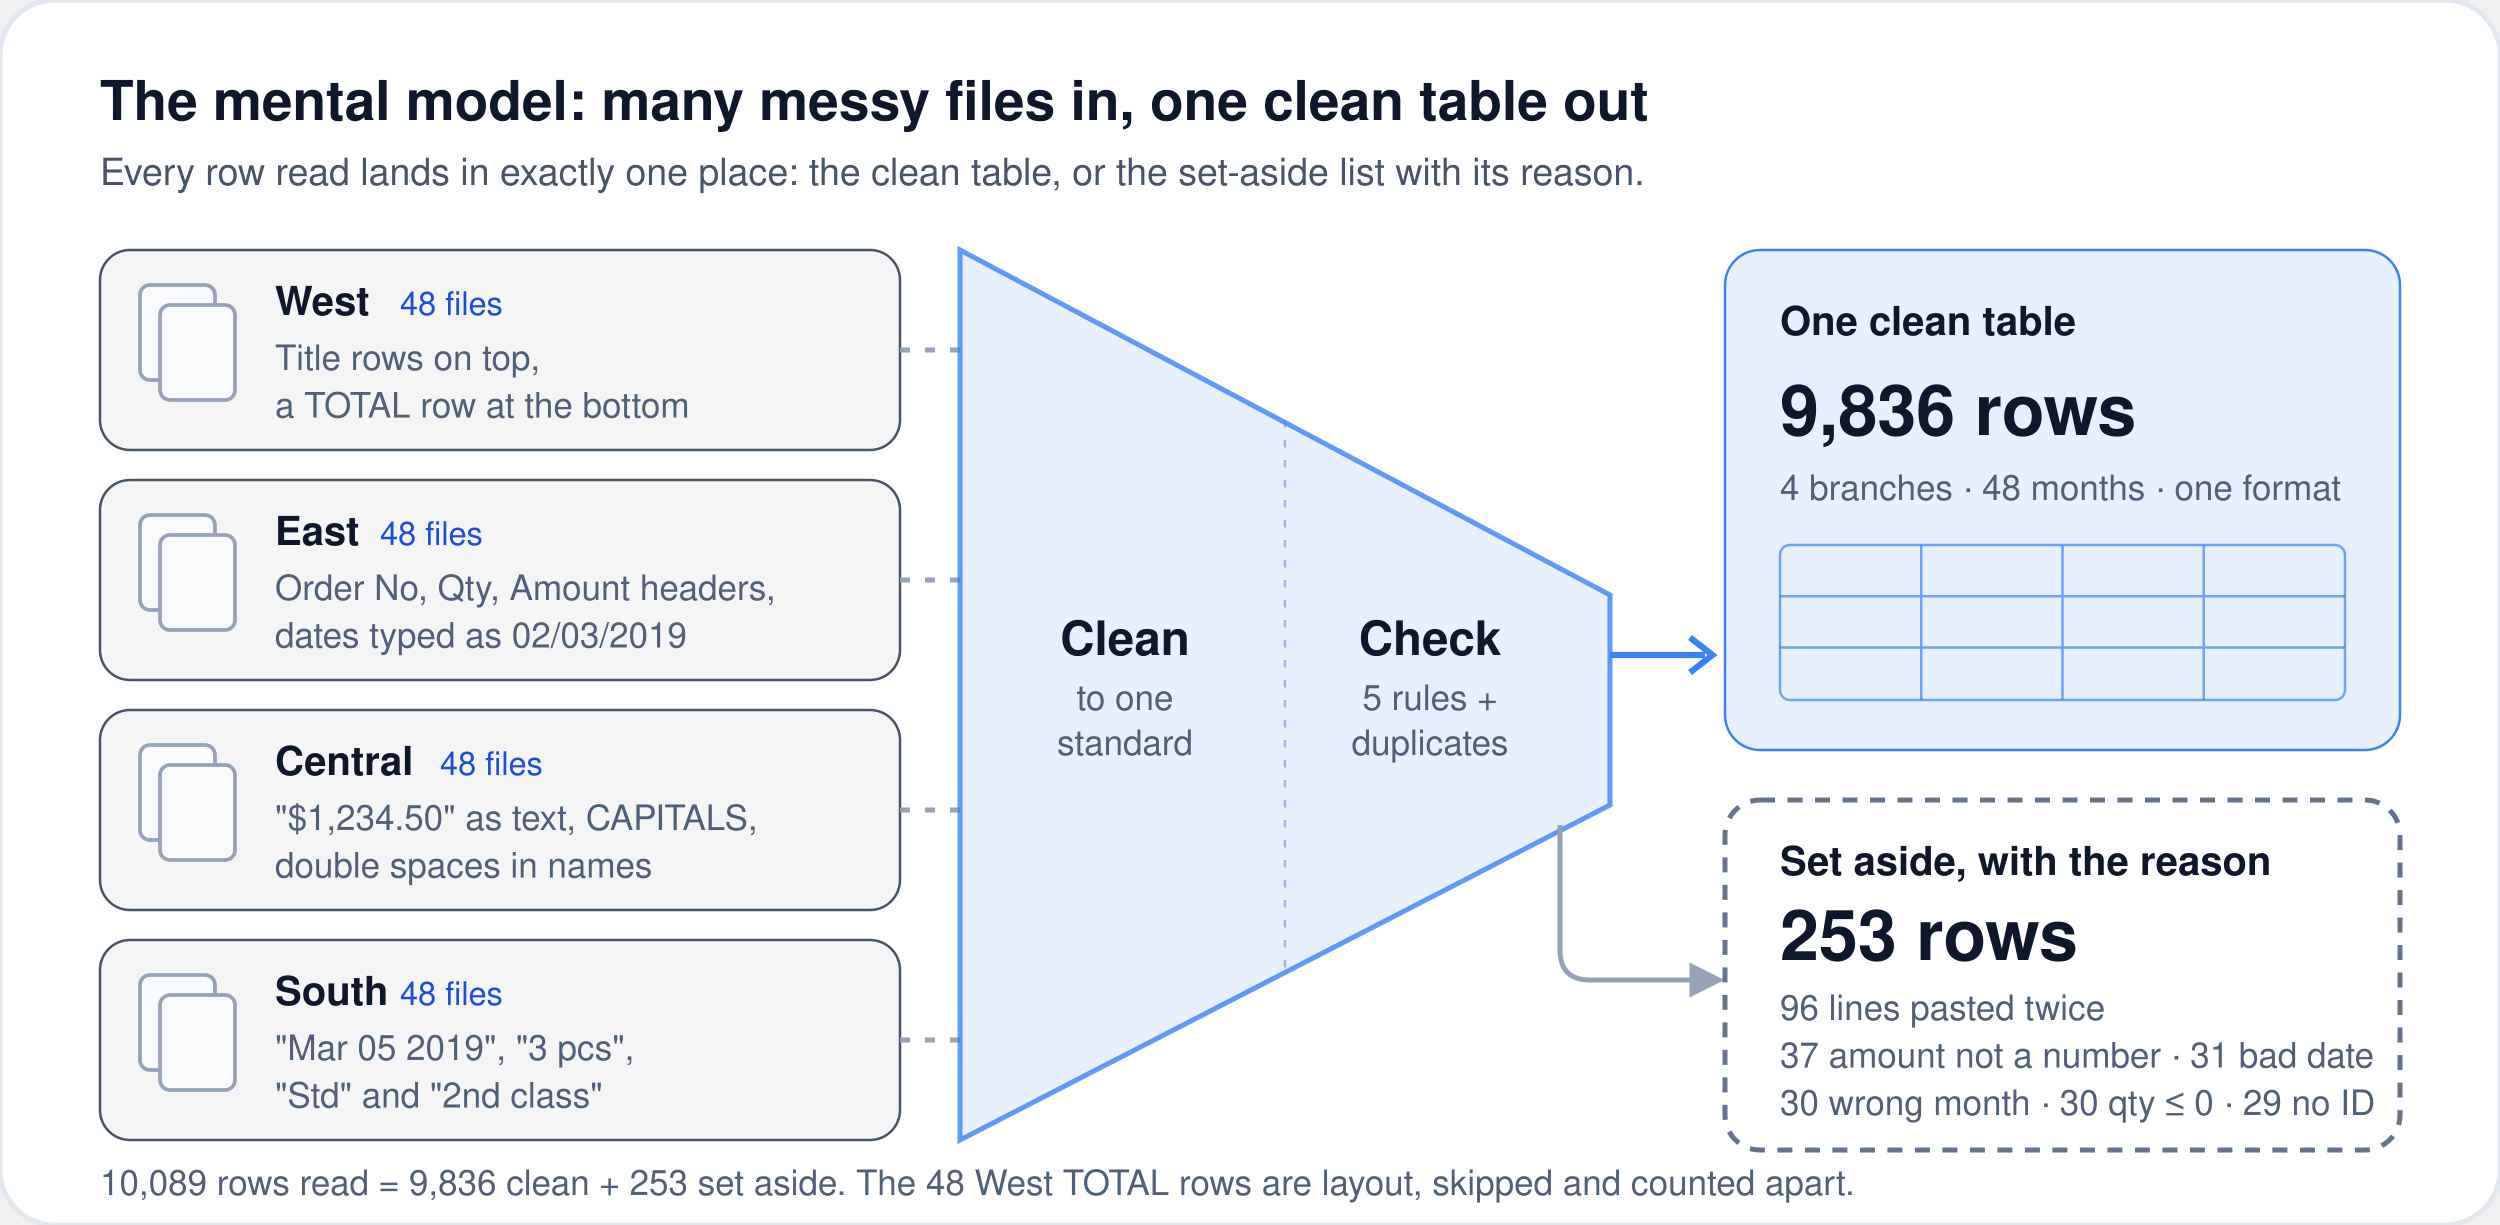
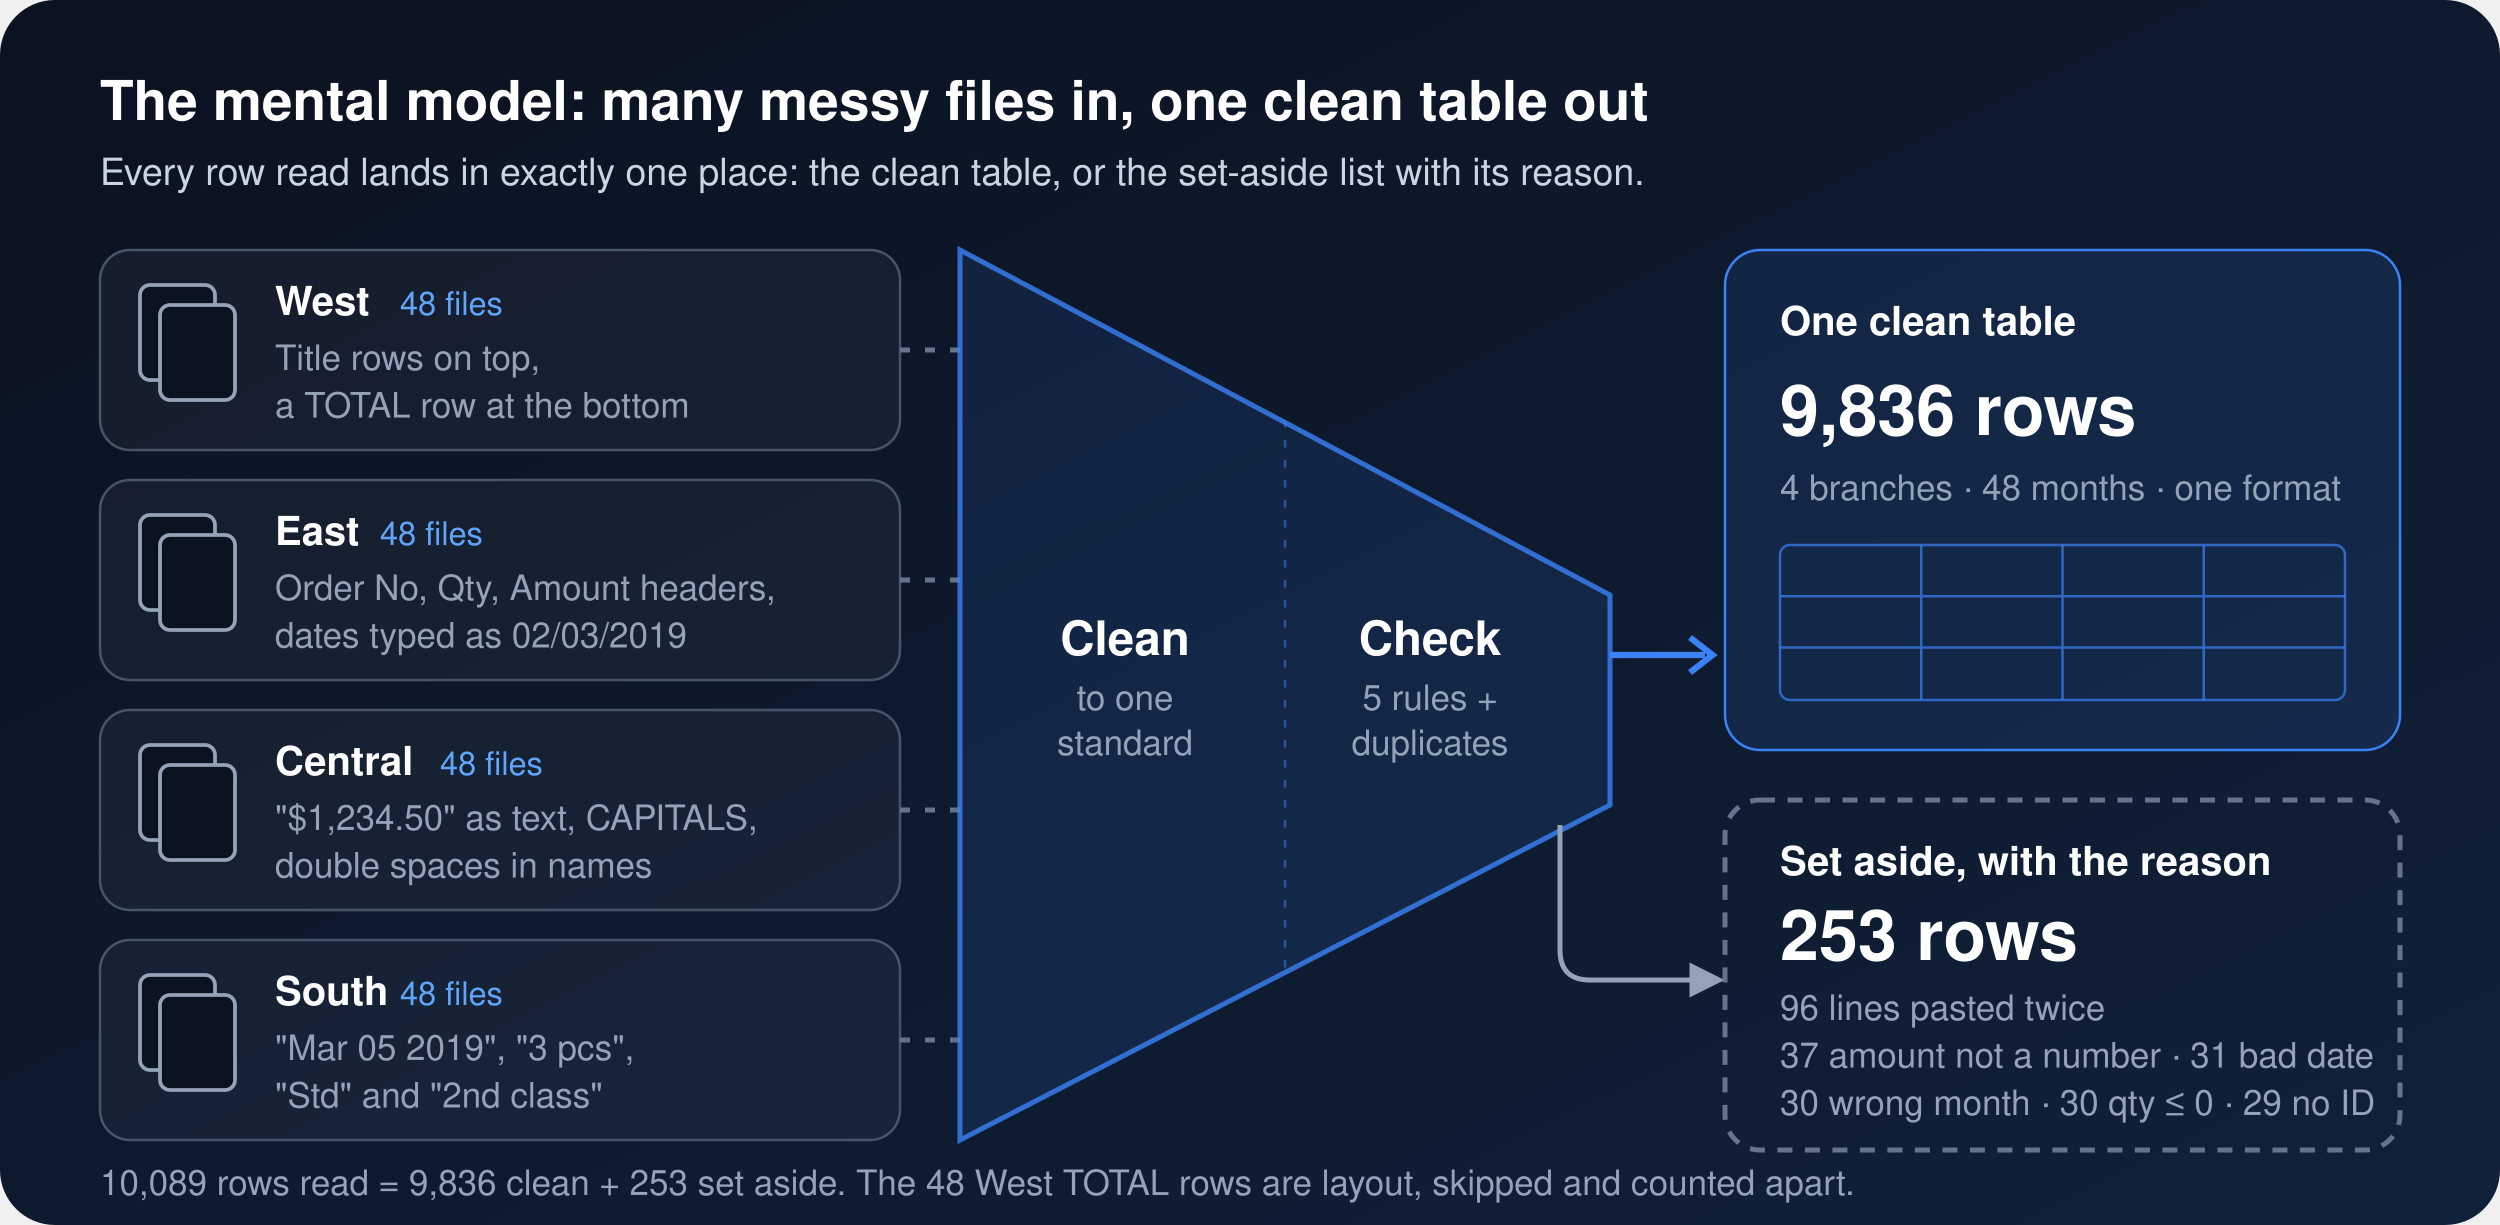
<svg xmlns="http://www.w3.org/2000/svg" viewBox="0 0 1000 490" width="1000" height="490" role="img" aria-label="The mental model: four branches each send 48 monthly files in their own messy template. West has title rows and a TOTAL row; East uses its own headers and dates typed as 02/03/2019; Central sends amounts as text like $1,234.50, capitals and double spaces; South writes Mar 05 2019, 3 pcs, Std and 2nd class. All 192 files pour into a funnel that cleans them to one standard and checks five rules plus duplicates. Out come one clean table of 9,836 rows, and a set-aside list of 253 rows, each with its reason: 96 lines pasted twice, 37 amounts not a number, 31 unreadable dates, 30 dates outside the file's month, 30 quantities not above zero, 29 missing order IDs. 10,089 rows read = 9,836 + 253.">
  <defs>
    <linearGradient id="bg" x1="0" y1="0" x2="1" y2="1">
-       <stop offset="0" stop-color="#FFFFFF" />
-       <stop offset="1" stop-color="#FFFFFF" />
+       <stop offset="0" stop-color="#0B1220" />
+       <stop offset="1" stop-color="#10213A" />
    </linearGradient>
    <marker id="head" viewBox="0 0 10 10" refX="8" refY="5" markerWidth="7" markerHeight="7" orient="auto">
      <path d="M0 0L10 5L0 10z" fill="#94A3B8" />
    </marker>
  </defs>
  <style>
    text { font-family: "Segoe UI", -apple-system, Helvetica, Arial, sans-serif; }
-     .title { font-size: 22px; font-weight: 700; fill: #0F172A; }
-     .sub { font-size: 15px; fill: #475569; }
-     .name { font-size: 16px; font-weight: 700; fill: #0F172A; }
-     .count { font-size: 13px; fill: #1D4ED8; }
-     .desc { font-size: 14px; fill: #506078; }
-     .stage { font-size: 19px; font-weight: 700; fill: #0F172A; }
-     .big { font-size: 28px; font-weight: 800; fill: #0F172A; }
-     .card { fill: #0F172A; fill-opacity: 0.04; stroke: #475569; }
-     .page { fill: #F8FAFC; stroke: #94A3B8; stroke-width: 1.5; }
-     .pour { fill: none; stroke: #94A3B8; stroke-width: 2; stroke-dasharray: 4 6; animation: flow 1.6s linear infinite; }
+     .title { font-size: 22px; font-weight: 700; fill: #FFFFFF; }
+     .sub { font-size: 15px; fill: #CBD5E1; }
+     .name { font-size: 16px; font-weight: 700; fill: #FFFFFF; }
+     .count { font-size: 13px; fill: #60A5FA; }
+     .desc { font-size: 14px; fill: #94A3B8; }
+     .stage { font-size: 19px; font-weight: 700; fill: #FFFFFF; }
+     .big { font-size: 28px; font-weight: 800; fill: #FFFFFF; }
+     .card { fill: #FFFFFF; fill-opacity: 0.04; stroke: #475569; }
+     .page { fill: #0B1220; stroke: #94A3B8; stroke-width: 1.5; }
+     .pour { fill: none; stroke: #64748B; stroke-width: 2; stroke-dasharray: 4 6; animation: flow 1.6s linear infinite; }
    @keyframes flow { to { stroke-dashoffset: -20; } }
  </style>
-   <rect width="1000" height="490" rx="22" fill="url(#bg)" stroke="#E2E8F0" stroke-width="2" />
+   <rect width="1000" height="490" rx="22" fill="url(#bg)" />
  <text x="40" y="48" class="title">The mental model: many messy files in, one clean table out</text>
  <text x="40" y="74" class="sub">Every row read lands in exactly one place: the clean table, or the set-aside list with its reason.</text>
  <g>
    <rect x="40" y="100" width="320" height="80" rx="12" class="card" />
    <rect x="56" y="114" width="30" height="38" rx="4" class="page" />
    <rect x="64" y="122" width="30" height="38" rx="4" class="page" />
    <text x="110" y="126" class="name">West</text>
    <text x="160" y="126" class="count">48 files</text>
    <text x="110" y="148" class="desc">Title rows on top,</text>
    <text x="110" y="167" class="desc">a TOTAL row at the bottom</text>
    <rect x="40" y="192" width="320" height="80" rx="12" class="card" />
    <rect x="56" y="206" width="30" height="38" rx="4" class="page" />
    <rect x="64" y="214" width="30" height="38" rx="4" class="page" />
    <text x="110" y="218" class="name">East</text>
    <text x="152" y="218" class="count">48 files</text>
    <text x="110" y="240" class="desc">Order No, Qty, Amount headers,</text>
    <text x="110" y="259" class="desc">dates typed as 02/03/2019</text>
    <rect x="40" y="284" width="320" height="80" rx="12" class="card" />
    <rect x="56" y="298" width="30" height="38" rx="4" class="page" />
    <rect x="64" y="306" width="30" height="38" rx="4" class="page" />
    <text x="110" y="310" class="name">Central</text>
    <text x="176" y="310" class="count">48 files</text>
    <text x="110" y="332" class="desc">"$1,234.50" as text, CAPITALS,</text>
    <text x="110" y="351" class="desc">double spaces in names</text>
    <rect x="40" y="376" width="320" height="80" rx="12" class="card" />
    <rect x="56" y="390" width="30" height="38" rx="4" class="page" />
    <rect x="64" y="398" width="30" height="38" rx="4" class="page" />
    <text x="110" y="402" class="name">South</text>
    <text x="160" y="402" class="count">48 files</text>
    <text x="110" y="424" class="desc">"Mar 05 2019", "3 pcs",</text>
    <text x="110" y="443" class="desc">"Std" and "2nd class"</text>
  </g>
  <path class="pour" d="M360 140H384" />
  <path class="pour" d="M360 232H384" />
  <path class="pour" d="M360 324H384" />
  <path class="pour" d="M360 416H384" />
  <path d="M384 100L644 238V322L384 456Z" fill="#3B82F6" fill-opacity="0.12" stroke="#3B82F6" stroke-opacity="0.8" stroke-width="2" />
  <path d="M514 168V388" stroke="#3B82F6" stroke-opacity="0.5" stroke-dasharray="3 5" />
  <text x="450" y="262" class="stage" text-anchor="middle">Clean</text>
  <text x="450" y="284" class="desc" text-anchor="middle">to one</text>
  <text x="450" y="302" class="desc" text-anchor="middle">standard</text>
  <text x="572" y="262" class="stage" text-anchor="middle">Check</text>
  <text x="572" y="284" class="desc" text-anchor="middle">5 rules +</text>
  <text x="572" y="302" class="desc" text-anchor="middle">duplicates</text>
  <path d="M644 262H682" stroke="#3B82F6" stroke-width="2.5" fill="none" />
  <path d="M676 255l9 7-9 7" stroke="#3B82F6" stroke-width="2.5" fill="none" />
  <rect x="690" y="100" width="270" height="200" rx="14" fill="#3B82F6" fill-opacity="0.12" stroke="#3B82F6" />
  <text x="712" y="134" class="name">One clean table</text>
  <text x="712" y="174" class="big">9,836 rows</text>
  <text x="712" y="200" class="desc">4 branches · 48 months · one format</text>
  <g stroke="#3B82F6" stroke-opacity="0.7" fill="none">
    <rect x="712" y="218" width="226" height="62" rx="4" />
    <path d="M712 238.5h226M712 259h226M768.5 218v62M825 218v62M881.5 218v62" />
  </g>
  <path d="M624 330 V380 Q624 392 636 392 H687" stroke="#94A3B8" stroke-width="2" fill="none" marker-end="url(#head)" />
  <rect x="690" y="320" width="270" height="140" rx="14" fill="none" stroke="#64748B" stroke-width="2" stroke-dasharray="6 5" />
  <text x="712" y="350" class="name">Set aside, with the reason</text>
  <text x="712" y="384" class="big">253 rows</text>
  <text x="712" y="408" class="desc">96 lines pasted twice</text>
  <text x="712" y="427" class="desc">37 amount not a number · 31 bad date</text>
  <text x="712" y="446" class="desc">30 wrong month · 30 qty ≤ 0 · 29 no ID</text>
  <text x="40" y="478" class="desc">10,089 rows read = 9,836 clean + 253 set aside. The 48 West TOTAL rows are layout, skipped and counted apart.</text>
</svg>
